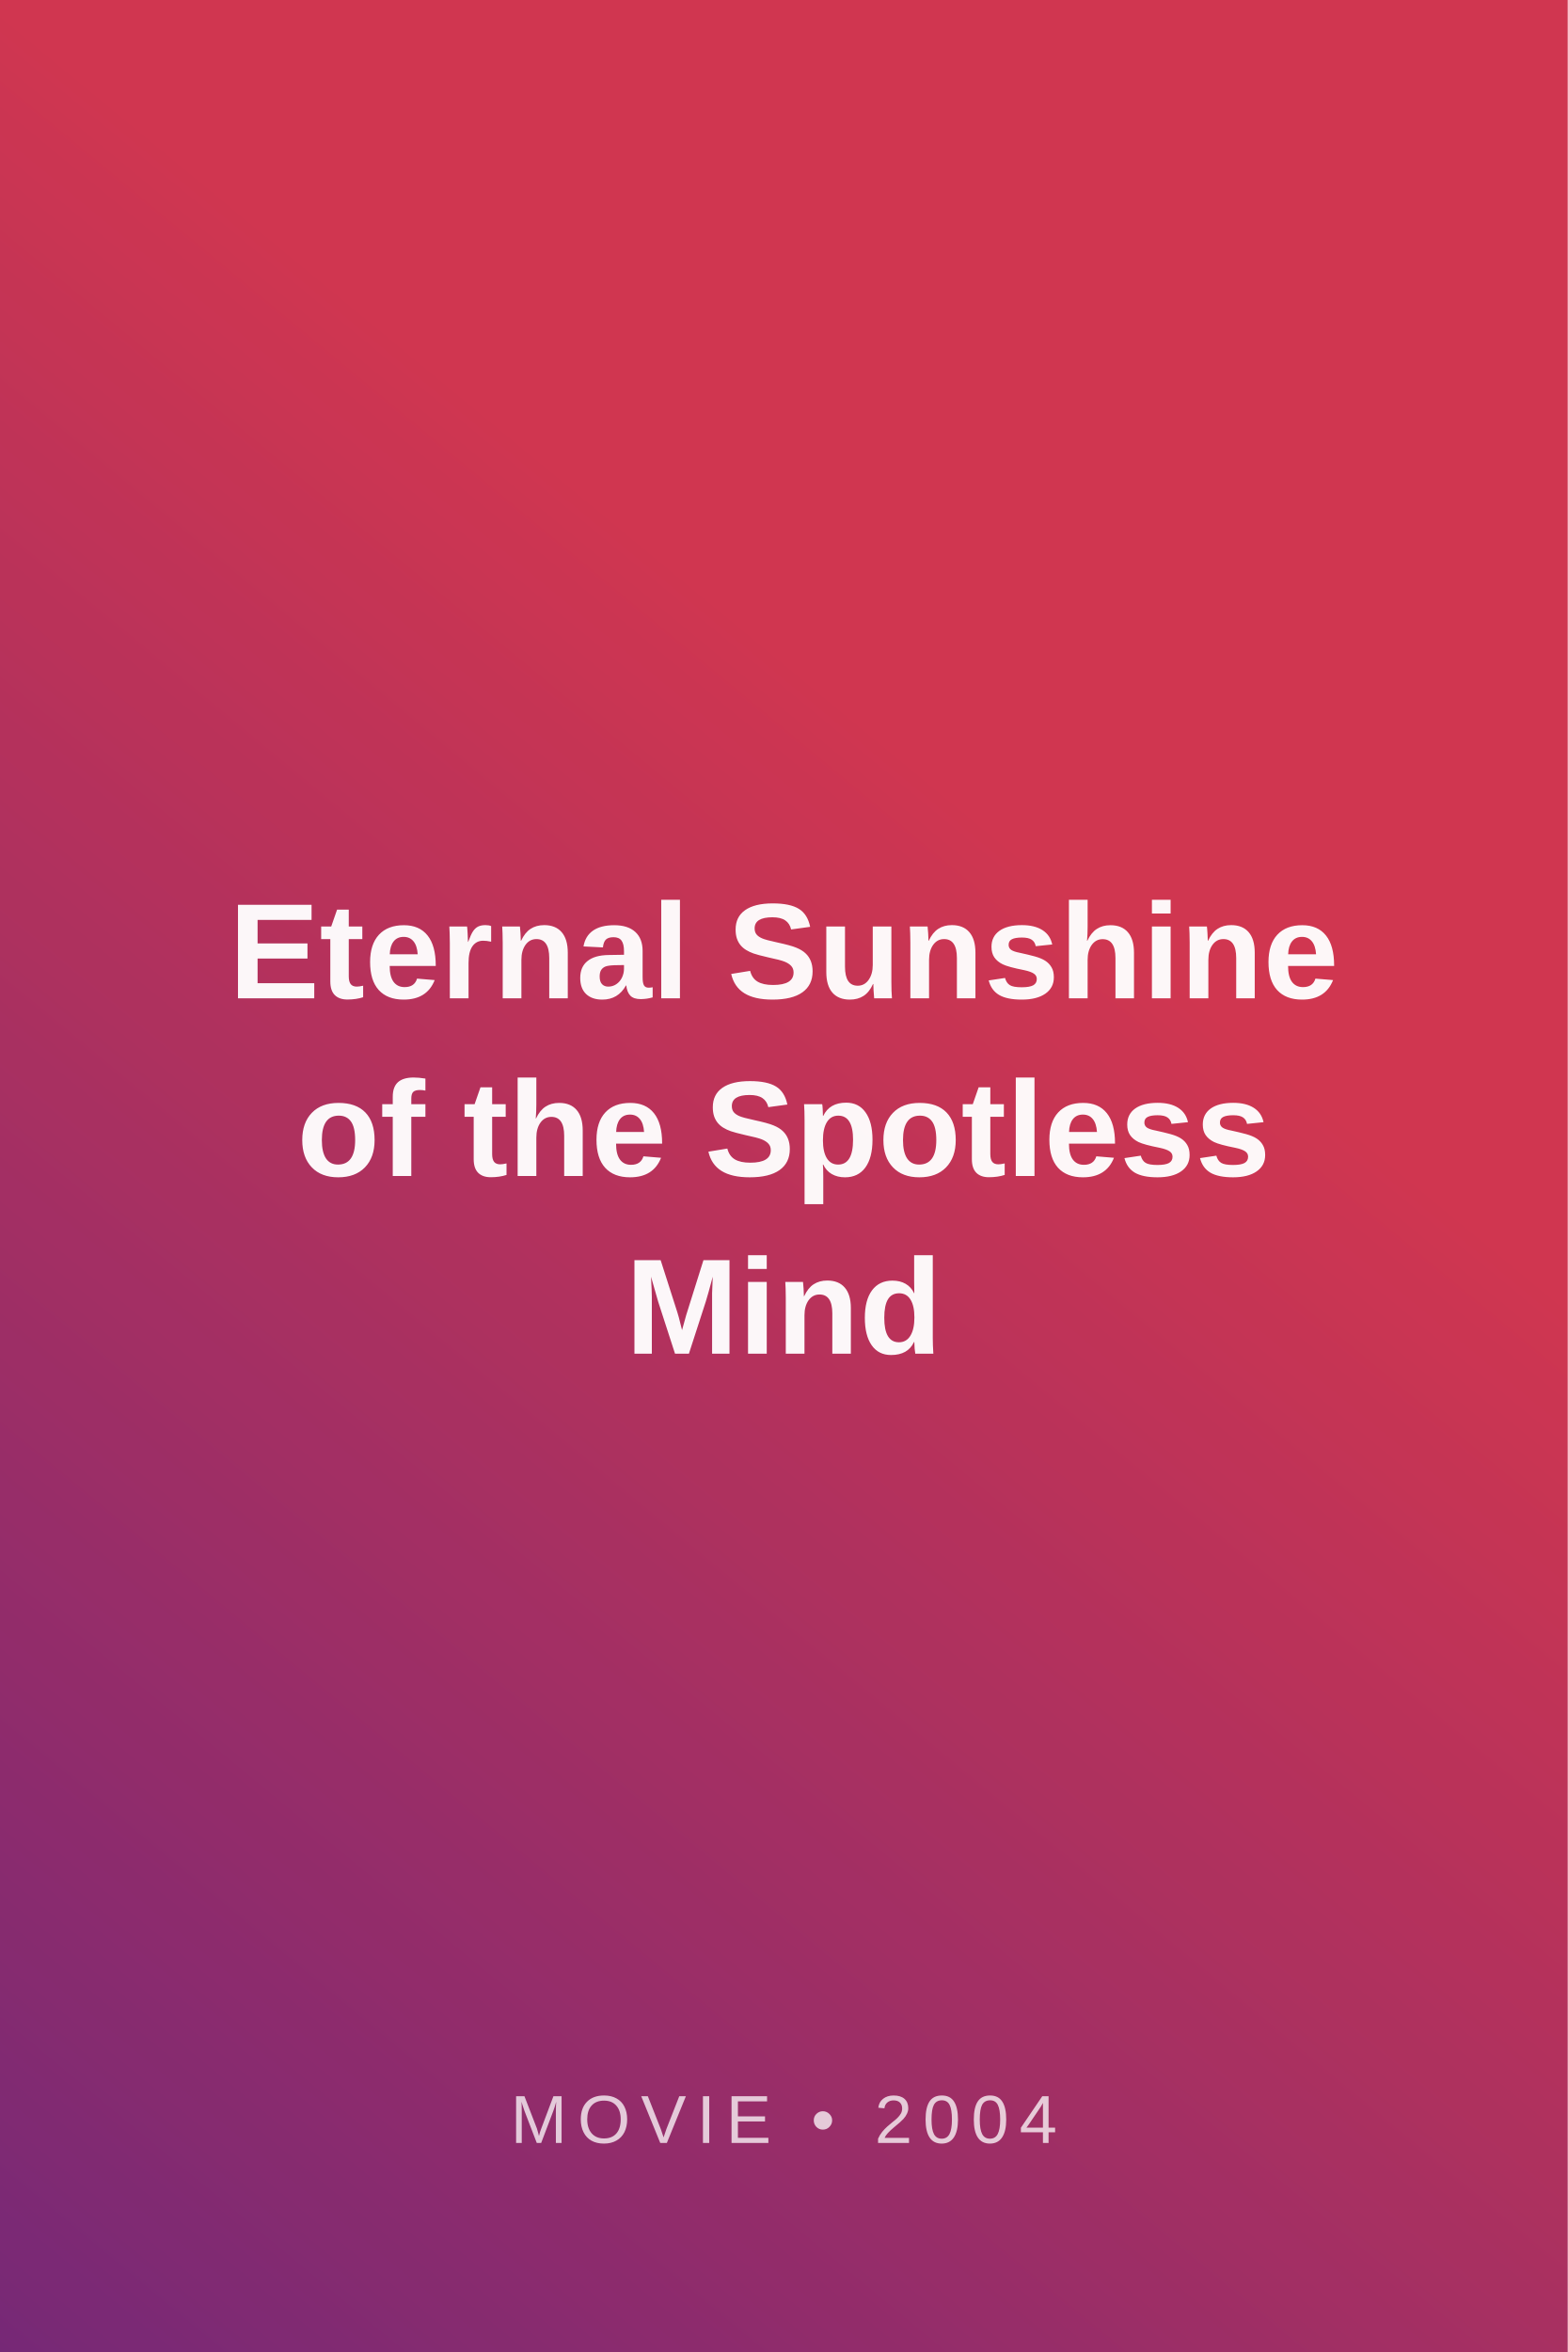
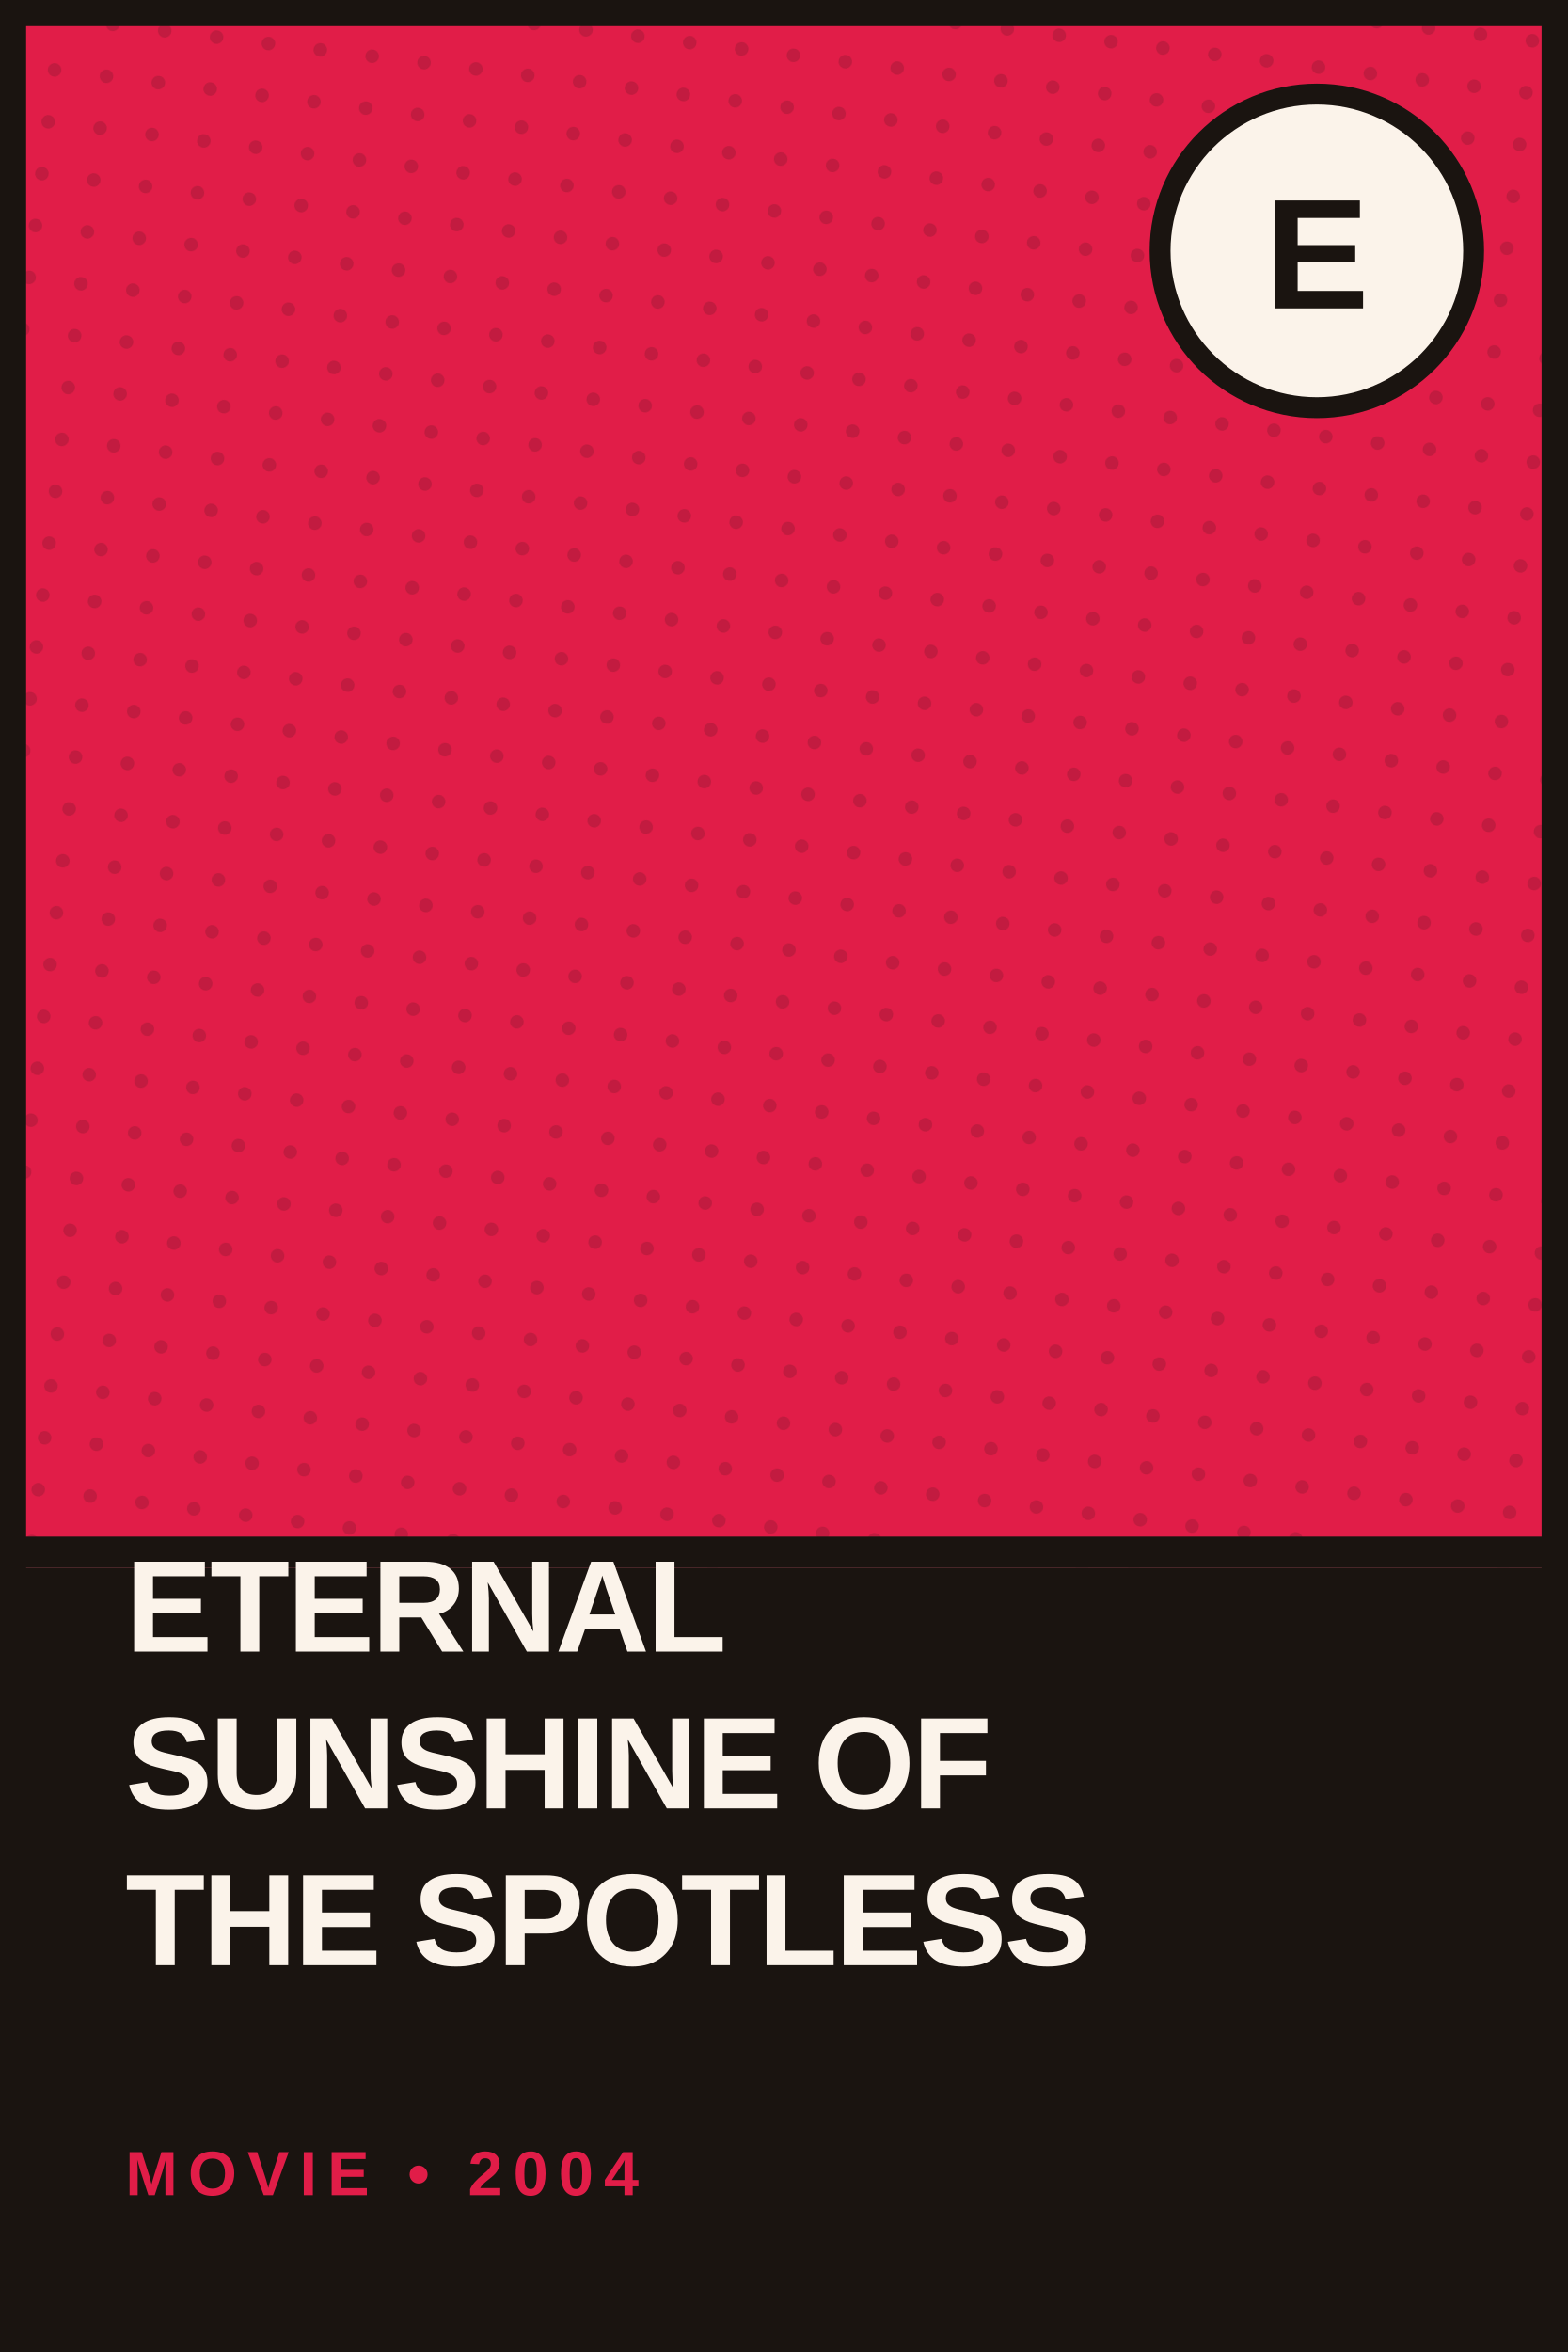
<svg xmlns="http://www.w3.org/2000/svg" viewBox="0 0 300 450">
  <defs>
-     <linearGradient id="g" gradientTransform="rotate(119)">
-       <stop offset="0%" stop-color="#f43f5e" />
-       <stop offset="100%" stop-color="#7c2d92" />
-     </linearGradient>
+     <pattern id="dots-eternal-sunshine" width="10" height="10" patternUnits="userSpaceOnUse" patternTransform="rotate(7)">
+       <circle cx="2" cy="2" r="1.3" fill="#1a1410" opacity="0.16" />
+     </pattern>
  </defs>
-   <rect width="300" height="450" fill="url(#g)" />
-   <rect width="300" height="450" fill="black" opacity="0.15" />
-   <text x="150" y="191" text-anchor="middle" font-family="'Segoe UI', Arial, sans-serif" font-size="26" font-weight="700" fill="white" opacity="0.96">Eternal Sunshine</text>
-   <text x="150" y="225" text-anchor="middle" font-family="'Segoe UI', Arial, sans-serif" font-size="26" font-weight="700" fill="white" opacity="0.96">of the Spotless</text>
-   <text x="150" y="259" text-anchor="middle" font-family="'Segoe UI', Arial, sans-serif" font-size="26" font-weight="700" fill="white" opacity="0.96">Mind</text>
-   <text x="150" y="410" text-anchor="middle" font-family="'Segoe UI', Arial, sans-serif" font-size="13" letter-spacing="2" fill="white" opacity="0.75">MOVIE • 2004</text>
+   <rect width="300" height="450" fill="#fbf3ea" />
+   <rect width="300" height="300" fill="#e11d48" />
+   <rect width="300" height="300" fill="url(#dots-eternal-sunshine)" />
+   <rect x="0" y="294" width="300" height="6" fill="#1a1410" />
+   <rect width="300" height="450" fill="none" stroke="#1a1410" stroke-width="10" />
+   <circle cx="252" cy="48" r="30" fill="#fbf3ea" stroke="#1a1410" stroke-width="4" />
+   <text x="252" y="59" text-anchor="middle" font-family="'Segoe UI', Arial, sans-serif" font-size="30" font-weight="900" fill="#1a1410">E</text>
+   <rect width="300" height="150" y="300" fill="#1a1410" />
+   <text x="24" y="316" font-family="'Segoe UI', Arial, sans-serif" font-size="25" font-weight="900" letter-spacing="-0.5" fill="#fbf3ea">ETERNAL</text>
+   <text x="24" y="346" font-family="'Segoe UI', Arial, sans-serif" font-size="25" font-weight="900" letter-spacing="-0.5" fill="#fbf3ea">SUNSHINE OF</text>
+   <text x="24" y="376" font-family="'Segoe UI', Arial, sans-serif" font-size="25" font-weight="900" letter-spacing="-0.5" fill="#fbf3ea">THE SPOTLESS</text>
+   <text x="24" y="420" font-family="'Segoe UI', Arial, sans-serif" font-size="12" font-weight="700" letter-spacing="2" fill="#e11d48">MOVIE • 2004</text>
</svg>
